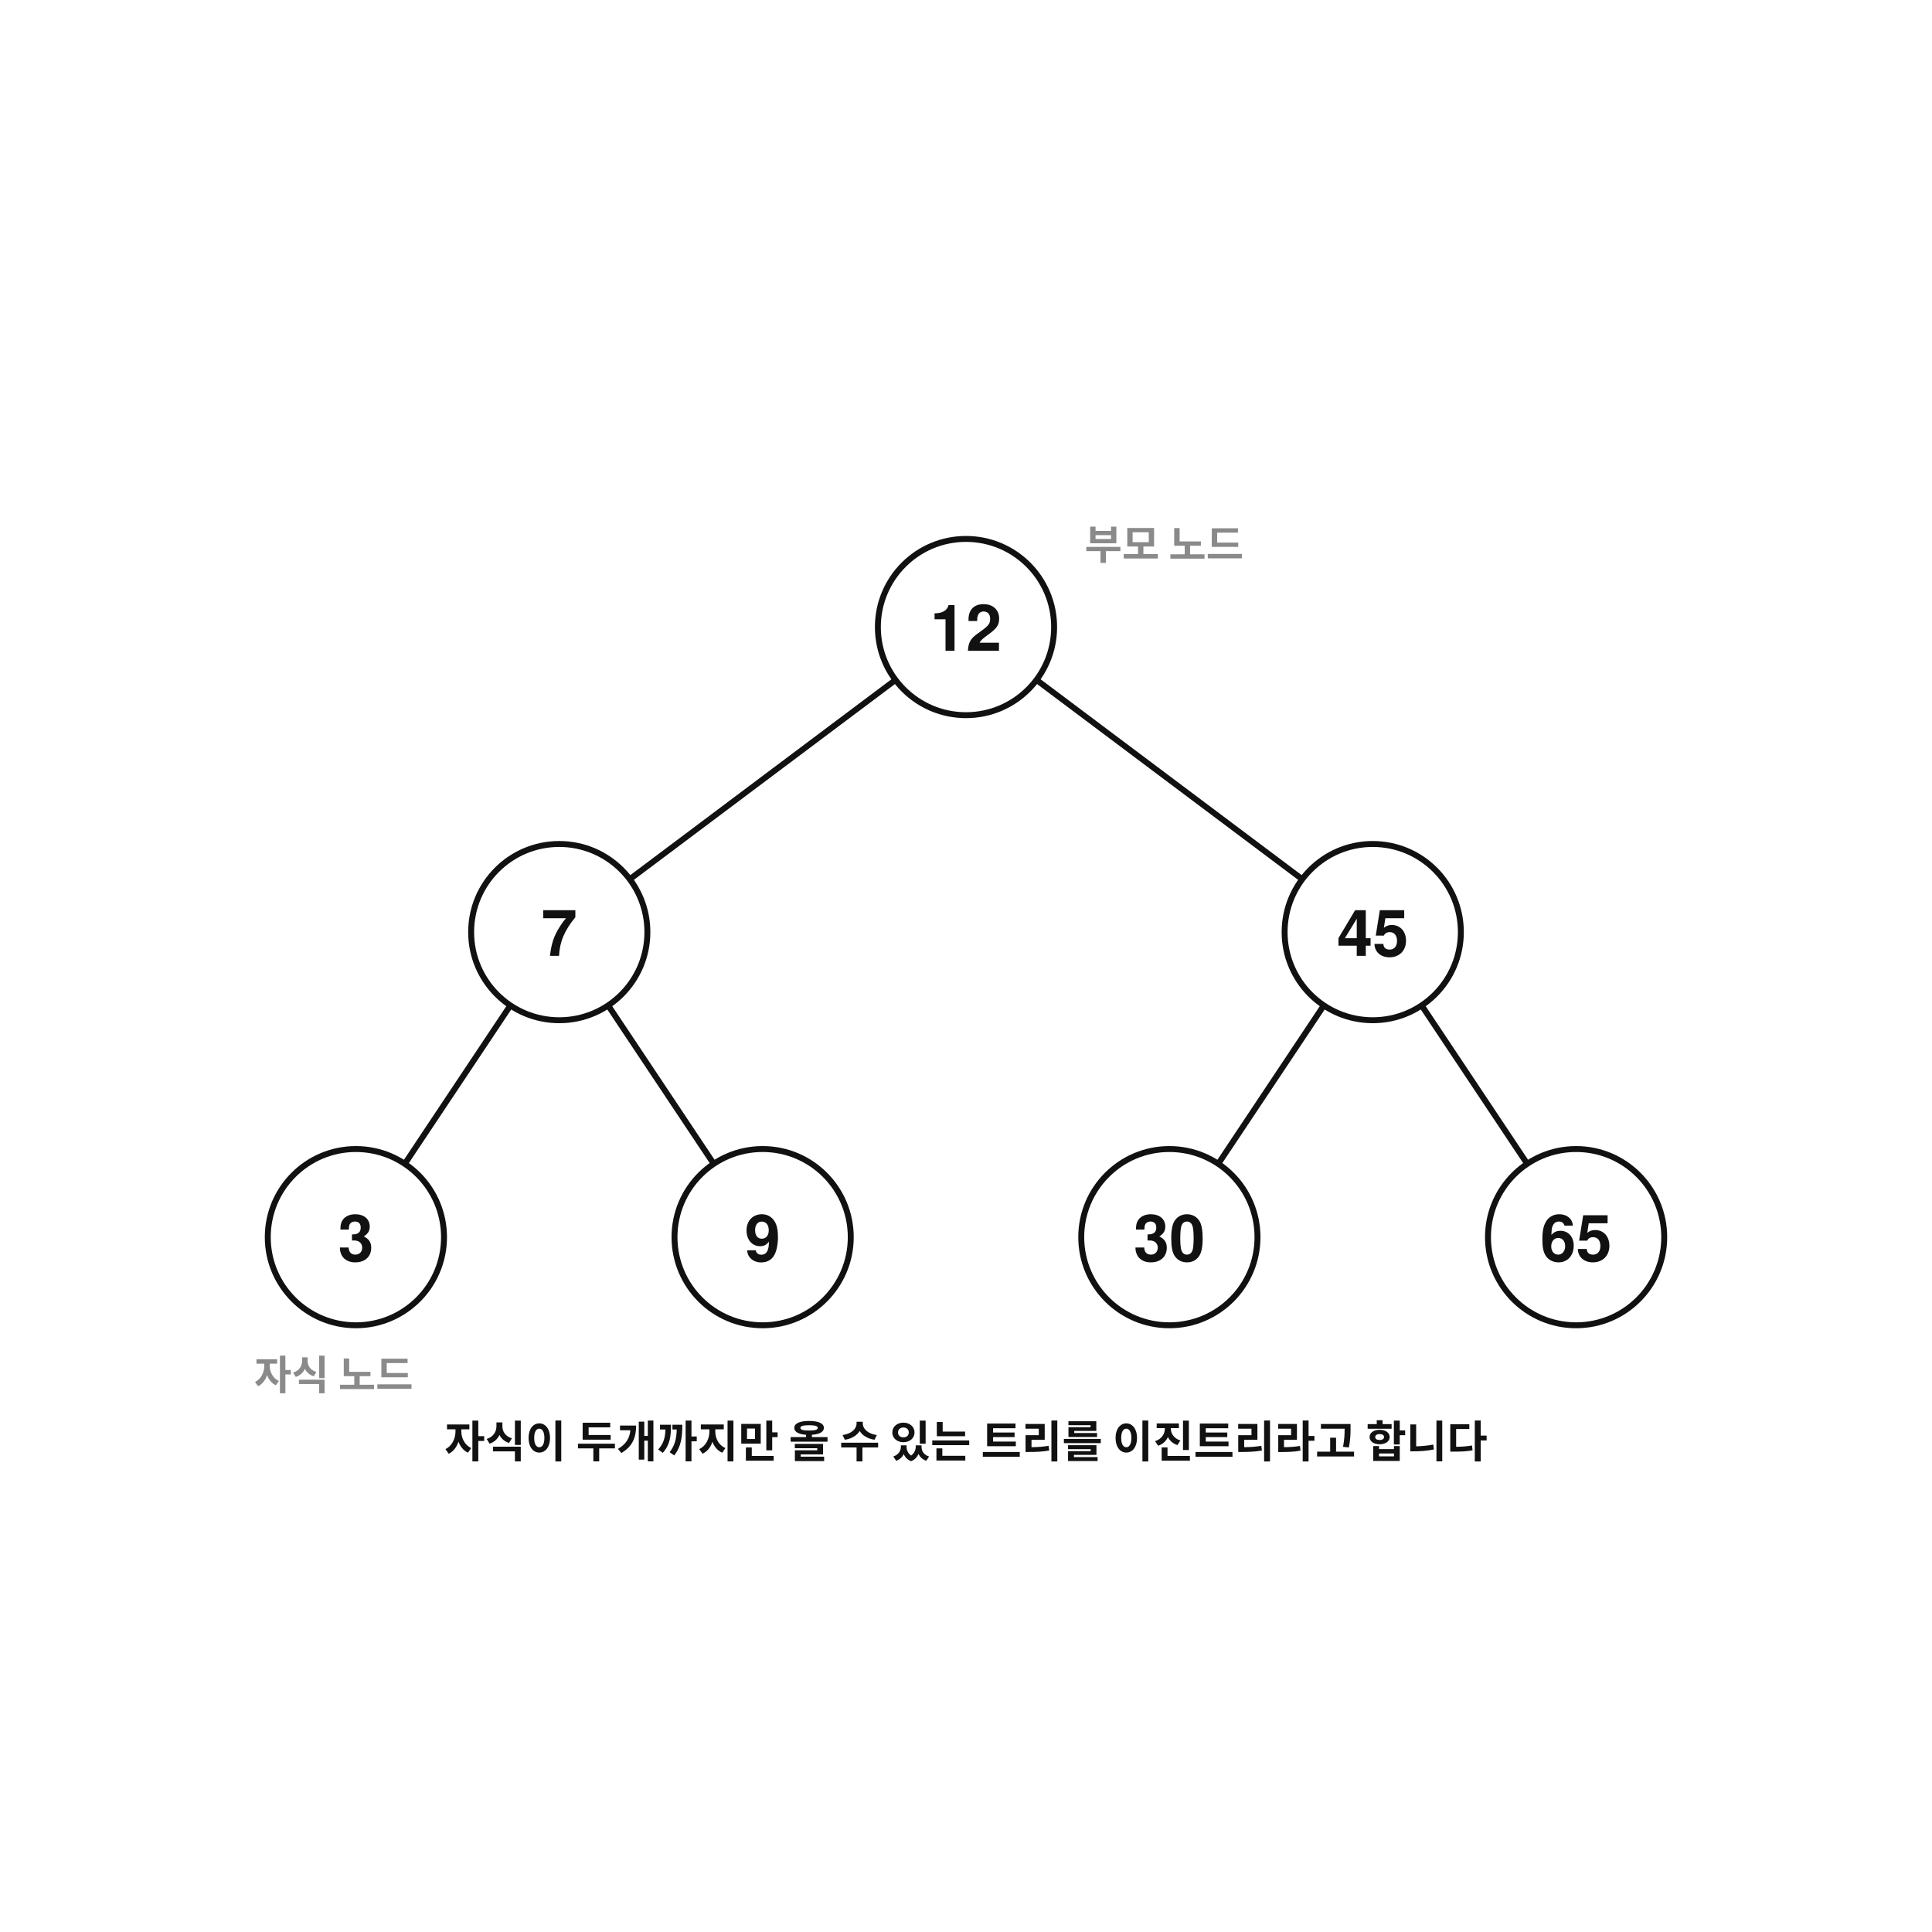
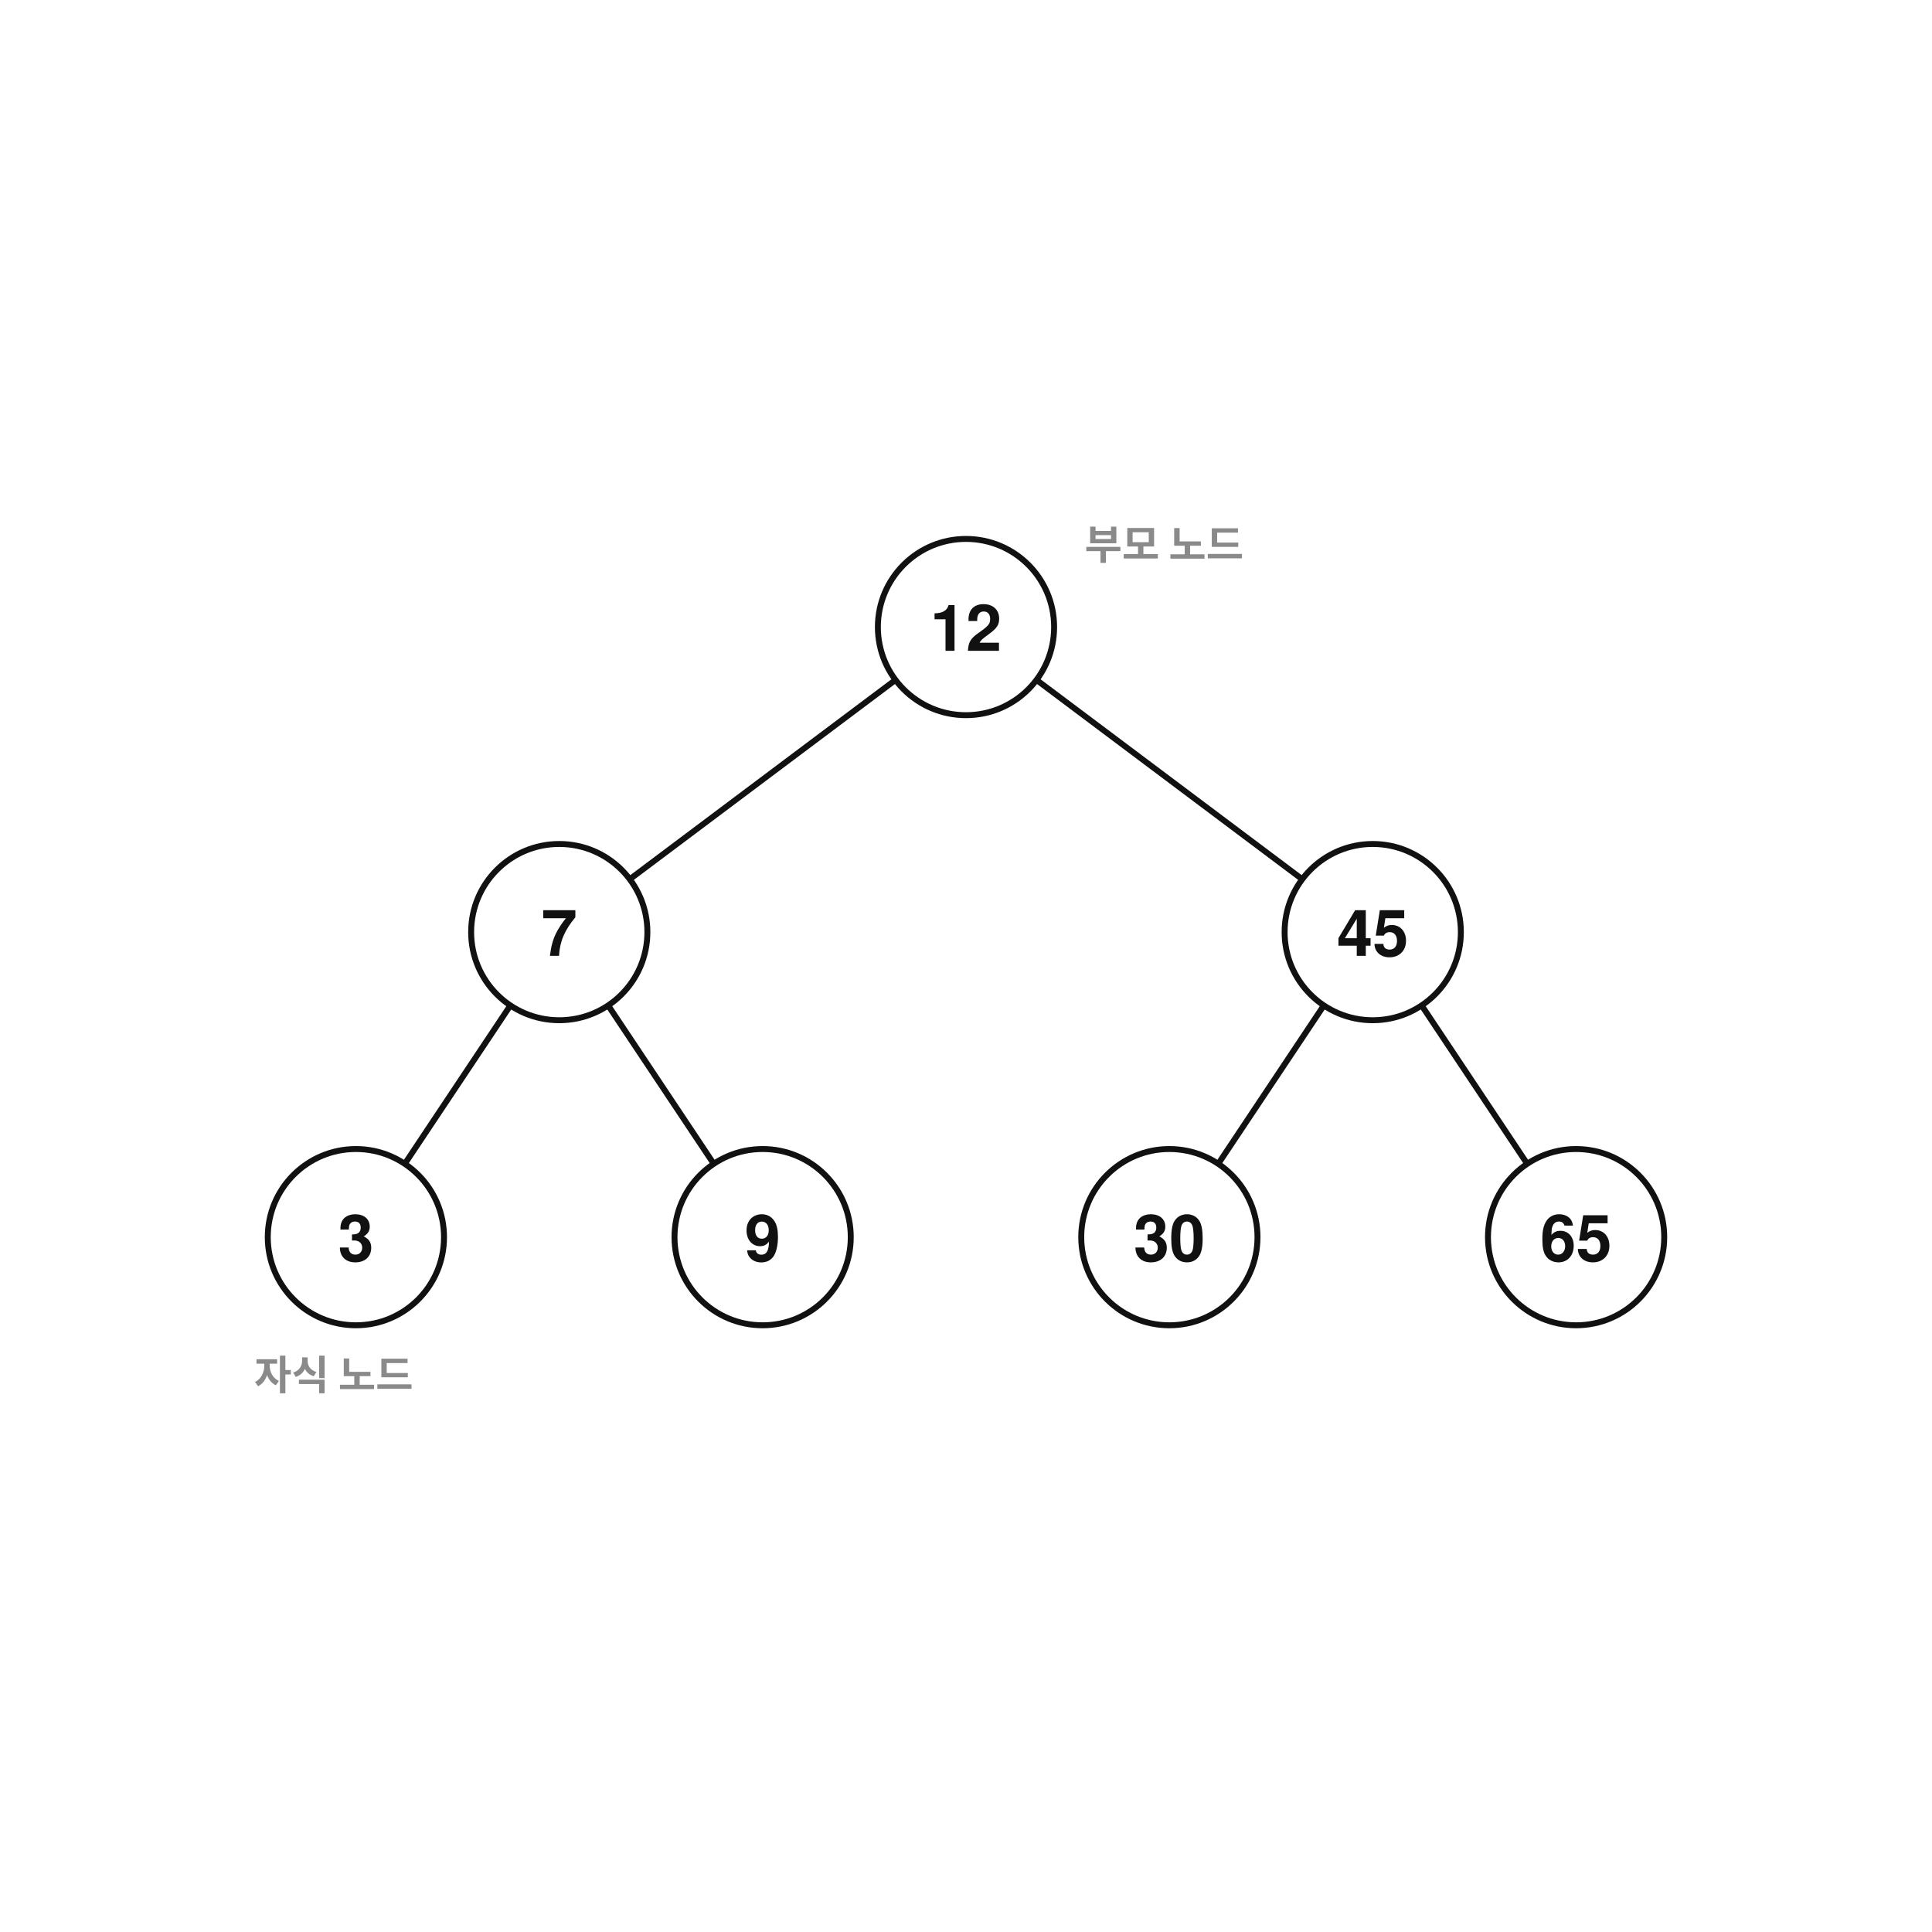
<svg xmlns="http://www.w3.org/2000/svg" width="1140" height="1140" viewBox="0 0 1140 1140">
  <style>
  .lbl { font-family:"Apple SD Gothic Neo","Helvetica Neue",Helvetica,Arial,sans-serif; font-weight:700; }
  .val { font-size:38px; fill:#111; text-anchor:middle; }
  .side{ font-size:24px; fill:#8a8a8a; }
  .cap { font-size:26px; fill:#111; text-anchor:middle; }
  .nd  { fill:#ffffff; stroke:#111; stroke-width:3.5; }
  .eg  { fill:none; stroke:#111; stroke-width:3.5; }
</style>
  <rect width="1140" height="1140" fill="#ffffff" />
  <g class="lbl" transform="translate(0,260)">
    <path class="eg" d="M 570 110 L 330 290" />
    <path class="eg" d="M 570 110 L 810 290" />
    <path class="eg" d="M 330 290 L 210 470" />
    <path class="eg" d="M 330 290 L 450 470" />
    <path class="eg" d="M 810 290 L 690 470" />
    <path class="eg" d="M 810 290 L 930 470" />
    <circle class="nd" cx="570" cy="110" r="52" />
    <circle class="nd" cx="330" cy="290" r="52" />
    <circle class="nd" cx="810" cy="290" r="52" />
    <circle class="nd" cx="210" cy="470" r="52" />
    <circle class="nd" cx="450" cy="470" r="52" />
    <circle class="nd" cx="690" cy="470" r="52" />
    <circle class="nd" cx="930" cy="470" r="52" />
    <text class="val" x="570" y="124">12</text>
    <text class="val" x="330" y="304">7</text>
    <text class="val" x="810" y="304">45</text>
    <text class="val" x="210" y="484">3</text>
    <text class="val" x="450" y="484">9</text>
    <text class="val" x="690" y="484">30</text>
    <text class="val" x="930" y="484">65</text>
    <text class="side" x="640" y="70">부모 노드</text>
    <text class="side" x="150" y="560">자식 노드</text>
-     <text class="cap" x="570" y="600">자식이 두개까지만 올 수 있는 트리를 이진트리라고 합니다</text>
  </g>
</svg>
